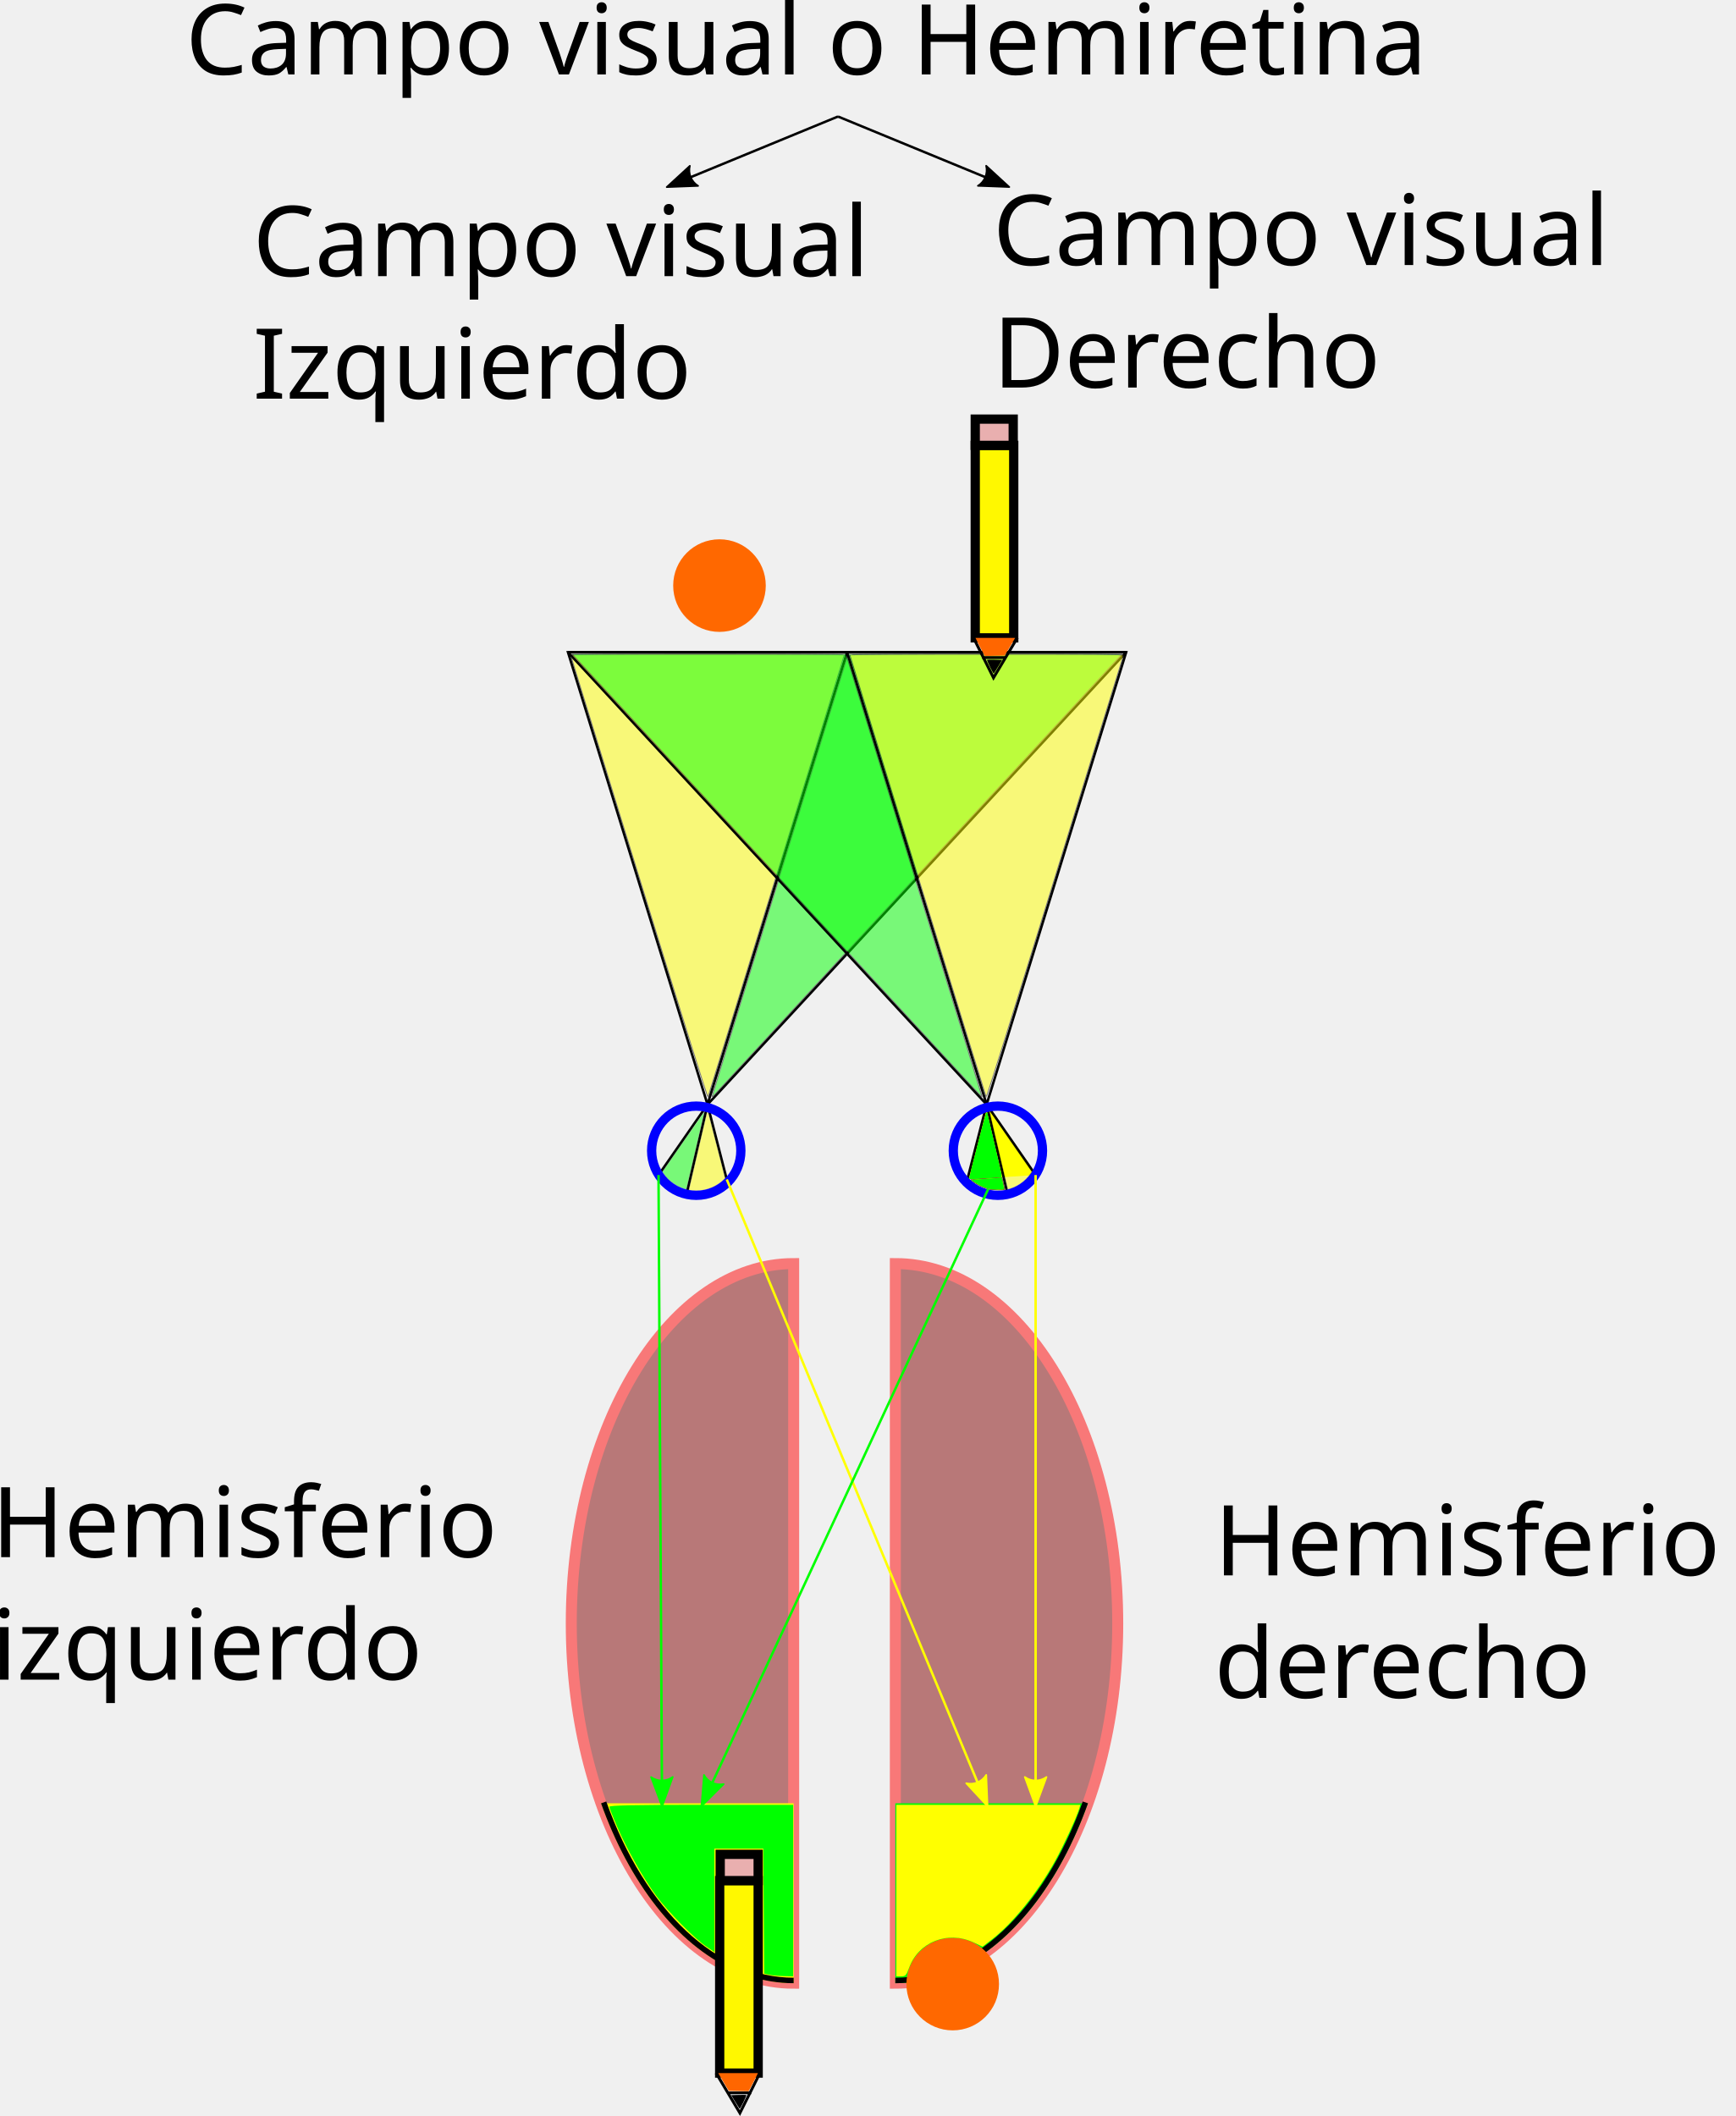
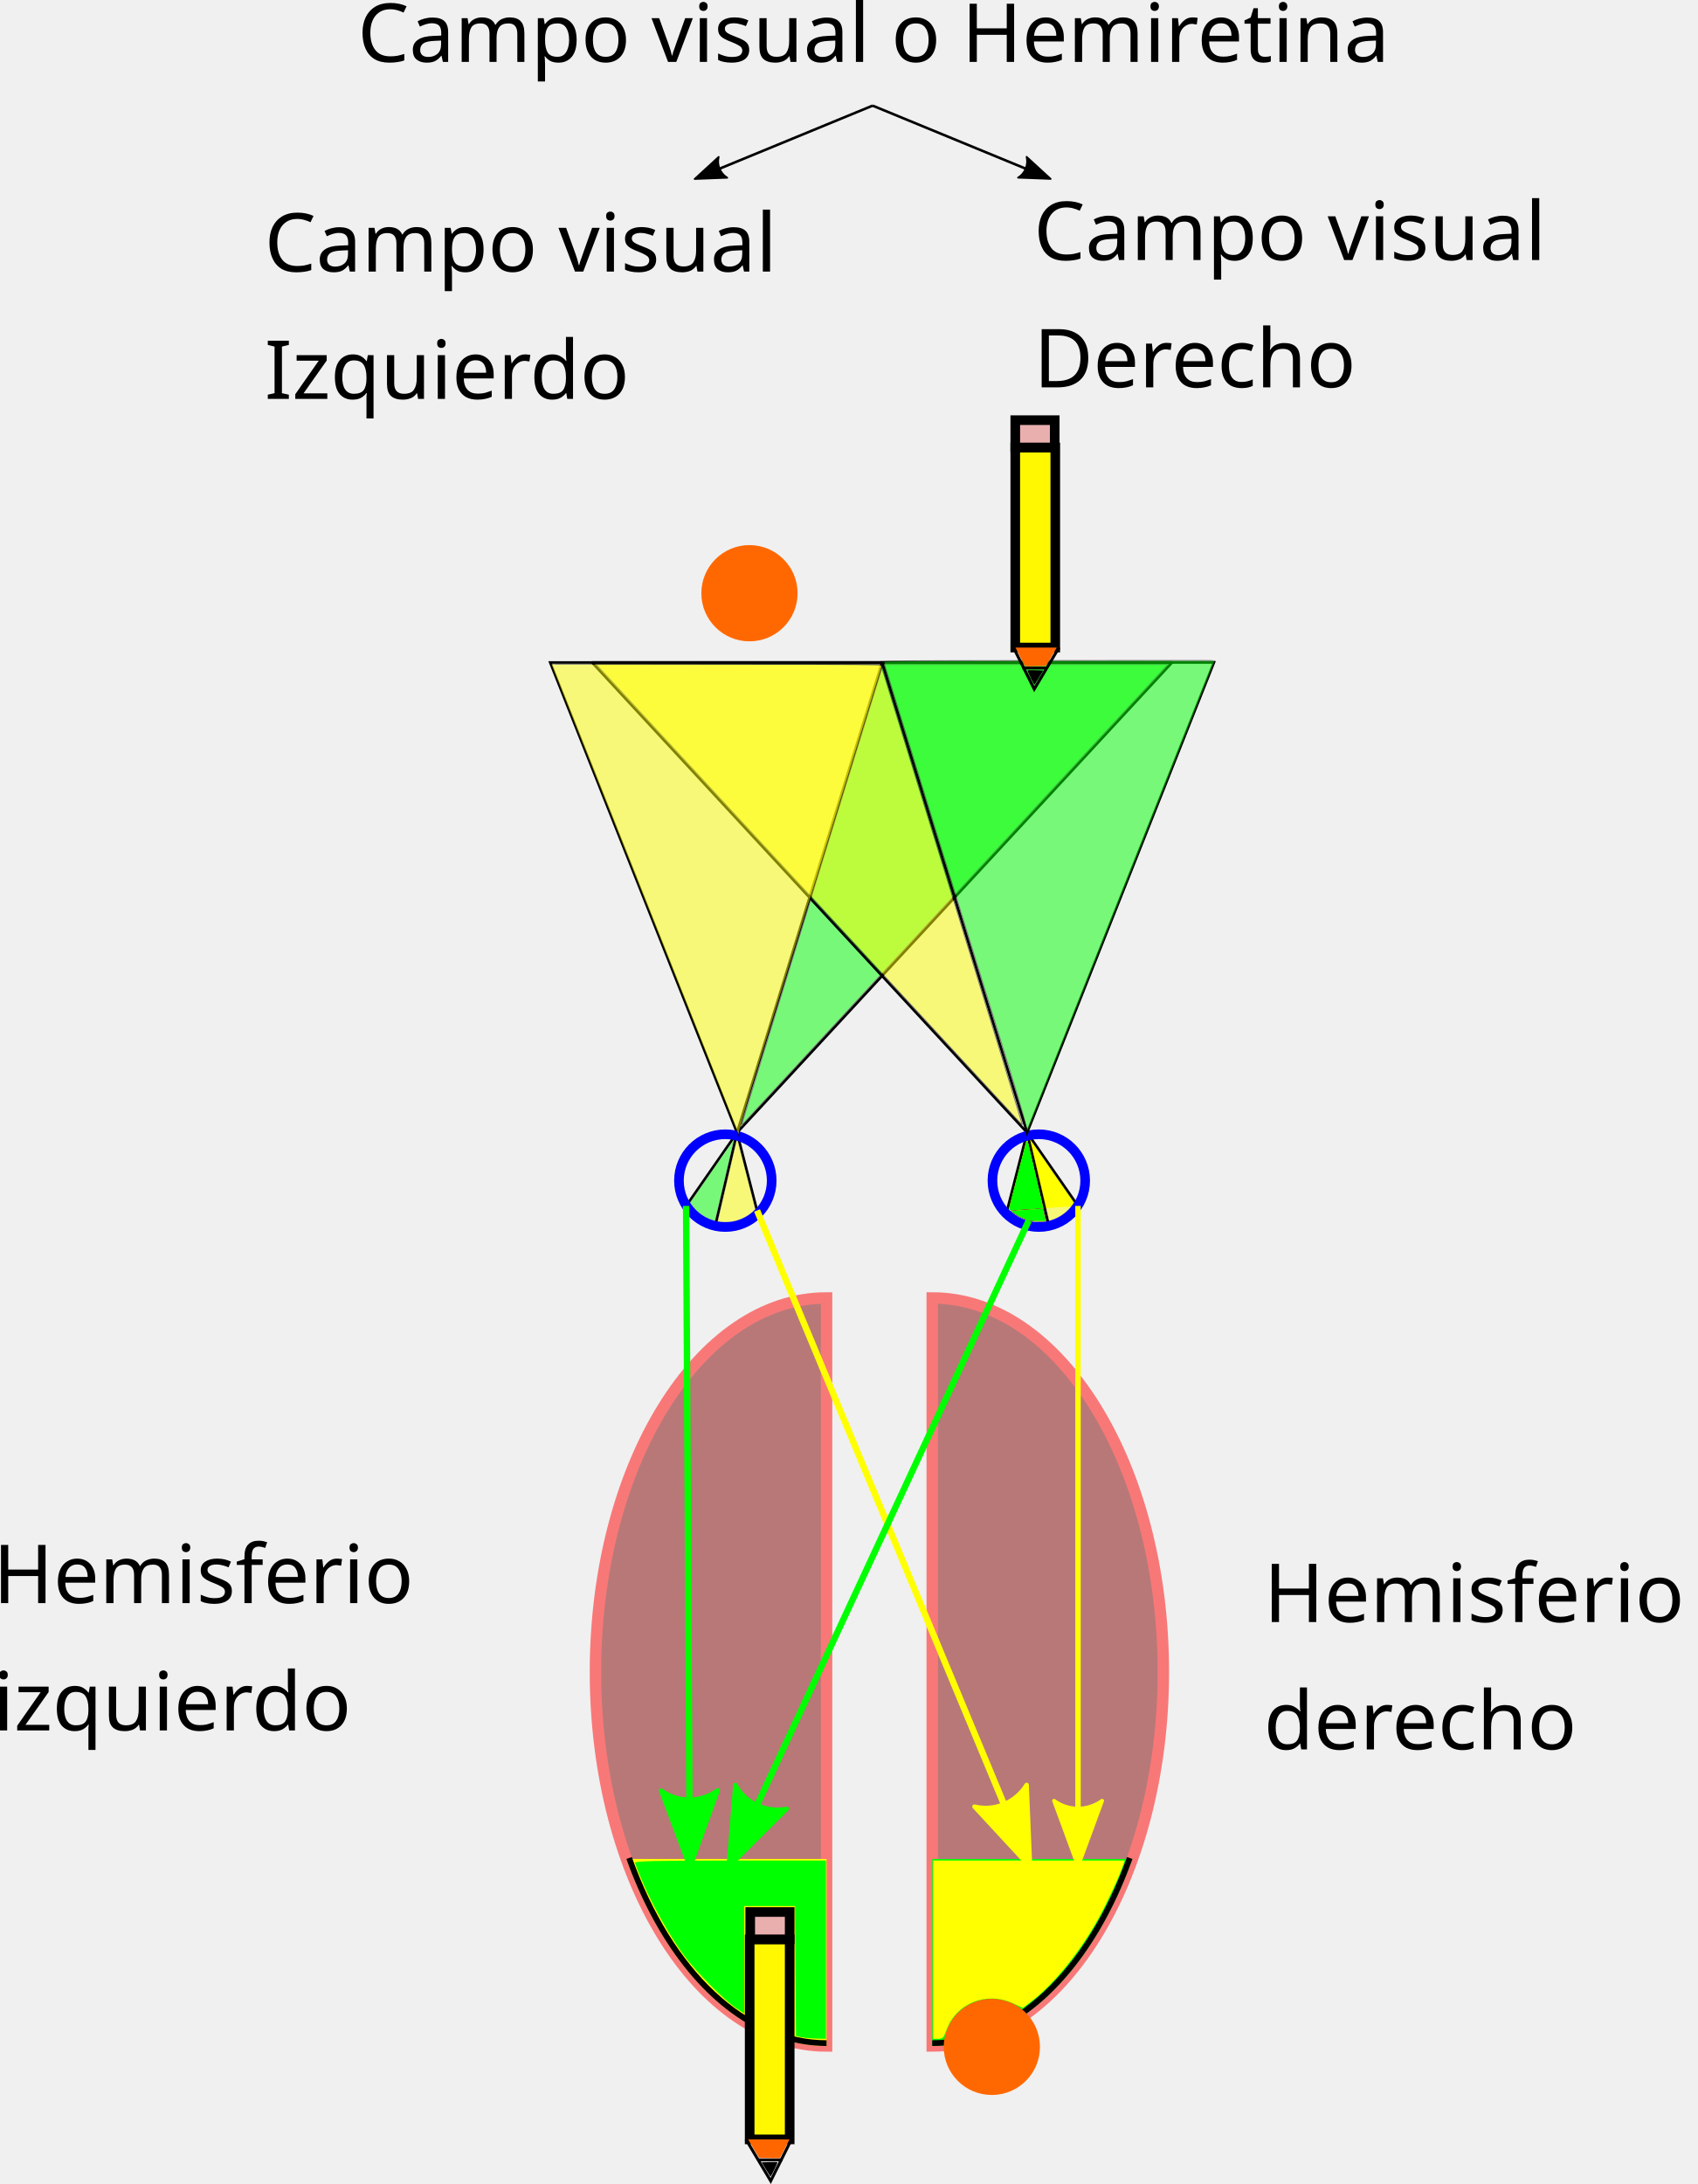
- <svg xmlns="http://www.w3.org/2000/svg" width="187.489mm" height="228.538mm" viewBox="0 0 187.489 228.538" version="1.1" id="svg8">
+ <svg xmlns="http://www.w3.org/2000/svg" width="176.404mm" height="226.93mm" viewBox="0 0 176.404 226.93" version="1.1" id="svg8">
  <defs id="defs2">
    <marker orient="auto" refY="0" refX="0" id="marker5704" style="overflow:visible">
      <path id="path5702" style="fill:#000000;fill-opacity:1;fill-rule:evenodd;stroke:#000000;stroke-width:0.625;stroke-linejoin:round;stroke-opacity:1" d="M 8.719,4.034 -2.207,0.016 8.719,-4.002 c -1.745,2.372 -1.735,5.617 -6e-7,8.035 z" transform="matrix(-1.1,0,0,-1.1,-1.1,0)" />
    </marker>
    <marker style="overflow:visible" id="marker5442" refX="0" refY="0" orient="auto">
      <path transform="matrix(-1.1,0,0,-1.1,-1.1,0)" d="M 8.719,4.034 -2.207,0.016 8.719,-4.002 c -1.745,2.372 -1.735,5.617 -6e-7,8.035 z" style="fill:#00ff00;fill-opacity:1;fill-rule:evenodd;stroke:#00ff00;stroke-width:0.625;stroke-linejoin:round;stroke-opacity:1" id="path5440" />
    </marker>
    <marker orient="auto" refY="0" refX="0" id="marker5400" style="overflow:visible">
      <path id="path5398" style="fill:#ffff00;fill-opacity:1;fill-rule:evenodd;stroke:#ffff00;stroke-width:0.625;stroke-linejoin:round;stroke-opacity:1" d="M 8.719,4.034 -2.207,0.016 8.719,-4.002 c -1.745,2.372 -1.735,5.617 -6e-7,8.035 z" transform="matrix(-1.1,0,0,-1.1,-1.1,0)" />
    </marker>
    <marker style="overflow:visible" id="marker5364" refX="0" refY="0" orient="auto">
      <path transform="matrix(-1.1,0,0,-1.1,-1.1,0)" d="M 8.719,4.034 -2.207,0.016 8.719,-4.002 c -1.745,2.372 -1.735,5.617 -6e-7,8.035 z" style="fill:#ffff00;fill-opacity:1;fill-rule:evenodd;stroke:#ffff00;stroke-width:0.625;stroke-linejoin:round;stroke-opacity:1" id="path5362" />
    </marker>
    <marker orient="auto" refY="0" refX="0" id="Arrow2Lend" style="overflow:visible">
      <path id="path5093" style="fill:#00ff00;fill-opacity:1;fill-rule:evenodd;stroke:#00ff00;stroke-width:0.625;stroke-linejoin:round;stroke-opacity:1" d="M 8.719,4.034 -2.207,0.016 8.719,-4.002 c -1.745,2.372 -1.735,5.617 -6e-7,8.035 z" transform="matrix(-1.1,0,0,-1.1,-1.1,0)" />
    </marker>
    <clipPath clipPathUnits="userSpaceOnUse" id="clipPath4976">
      <path style="opacity:0.5;fill:#800000;fill-opacity:1;fill-rule:evenodd;stroke:#ff0000;stroke-width:1.188;stroke-miterlimit:4;stroke-dasharray:none;stroke-dashoffset:0;stroke-opacity:1" id="path4978" d="m -10.595,303.682 a 24.018,38.862 0 0 1 24.018,38.862 24.018,38.862 0 0 1 -24.018,38.862 l -1e-6,-38.862 z" />
    </clipPath>
    <clipPath clipPathUnits="userSpaceOnUse" id="clipPath4976-8">
      <path style="opacity:0.5;fill:#800000;fill-opacity:1;fill-rule:evenodd;stroke:#ff0000;stroke-width:1.188;stroke-miterlimit:4;stroke-dasharray:none;stroke-dashoffset:0;stroke-opacity:1" id="path4978-9" d="m -10.595,303.682 a 24.018,38.862 0 0 1 24.018,38.862 24.018,38.862 0 0 1 -24.018,38.862 l -1e-6,-38.862 z" />
    </clipPath>
    <marker orient="auto" refY="0" refX="0" id="marker5704-8" style="overflow:visible">
      <path id="path5702-8" style="fill:#000000;fill-opacity:1;fill-rule:evenodd;stroke:#000000;stroke-width:0.625;stroke-linejoin:round;stroke-opacity:1" d="M 8.719,4.034 -2.207,0.016 8.719,-4.002 c -1.745,2.372 -1.735,5.617 -6e-7,8.035 z" transform="matrix(-1.1,0,0,-1.1,-1.1,0)" />
    </marker>
  </defs>
-   <g id="layer1" transform="translate(75.12272,-167.2096)">
+   <g id="layer1" transform="translate(75.30358,-168.8178)">
    <path style="opacity:0.5;fill:#800000;fill-opacity:1;fill-rule:evenodd;stroke:#ff0000;stroke-width:1.188;stroke-miterlimit:4;stroke-dasharray:none;stroke-dashoffset:0;stroke-opacity:1" id="path4537" d="m 21.577,303.682 a 24.018,38.862 0 0 1 24.018,38.862 24.018,38.862 0 0 1 -24.018,38.862 l 0,-38.862 z" />
    <circle style="opacity:1;fill:#ff6800;fill-opacity:1;fill-rule:evenodd;stroke:none;stroke-width:0.588;stroke-miterlimit:4;stroke-dasharray:none;stroke-dashoffset:0;stroke-opacity:1" id="path4569" cx="2.583" cy="230.456" r="5" />
    <g transform="rotate(180,8.826677,262.0776)" id="g4780-3">
-       <path id="path4760-1" d="M 1.291,286.504 H 31.434 L 16.363,237.651 Z" style="fill:none;stroke:#000000;stroke-width:0.265px;stroke-linecap:butt;stroke-linejoin:miter;stroke-opacity:1" />
+       <path id="path4760-1" d="M 1.291,286.504 H 35.781 L 16.363,237.651 Z" style="fill:none;stroke:#000000;stroke-width:0.265px;stroke-linecap:butt;stroke-linejoin:miter;stroke-opacity:1" />
    </g>
    <path style="fill:none;stroke:#000000;stroke-width:0.265px;stroke-linecap:butt;stroke-linejoin:miter;stroke-opacity:1" d="M 1.291,286.504 46.506,237.651" id="path4808" />
    <path style="fill:#00ff00;stroke:#000000;stroke-width:0.265px;stroke-linecap:butt;stroke-linejoin:miter;stroke-opacity:1" d="M 16.363,237.651 H 46.506" id="path4810" />
-     <path style="opacity:0.5;fill:#ffff00;fill-opacity:1;fill-rule:evenodd;stroke:#000000;stroke-width:0.358;stroke-miterlimit:4;stroke-dasharray:none;stroke-dashoffset:0;stroke-opacity:1" d="M 29.962,-92.163 C 14.659,-141.805 2.066,-182.621 1.977,-182.867 c -0.129,-0.356 11.177,-0.446 55.77,-0.446 32.949,0 55.931,0.132 55.931,0.322 0,0.373 -55.228,179.551 -55.627,180.471 -0.173,0.4 -9.959,-30.827 -28.09,-89.643 z" id="path4812" transform="matrix(0.2645833,0,0,0.2645833,-14.01726,286.3616)" />
    <path style="opacity:0.5;fill:#00ff00;fill-opacity:1;fill-rule:evenodd;stroke:#000000;stroke-width:0.358;stroke-miterlimit:4;stroke-dasharray:none;stroke-dashoffset:0;stroke-opacity:1" d="M 59.736,-2.79 C 59.729,-2.98 72.223,-43.675 87.501,-93.224 l 27.778,-90.089 h 55.873 55.873 l -0.906,0.982 c -1.828,1.981 -165.411,178.856 -165.882,179.362 -0.268,0.288 -0.494,0.368 -0.501,0.179 z" id="path4814" transform="matrix(0.2645833,0,0,0.2645833,-14.01726,286.3616)" />
-     <g transform="matrix(1,0,0,-1,15.0718,524.1552)" id="g4780-3-0">
-       <path id="path4760-1-1" d="M 1.291,286.504 H 31.434 L 16.363,237.651 Z" style="fill:none;stroke:#000000;stroke-width:0.265px;stroke-linecap:butt;stroke-linejoin:miter;stroke-opacity:1" />
-     </g>
    <path style="fill:none;stroke:#000000;stroke-width:0.265px;stroke-linecap:butt;stroke-linejoin:miter;stroke-opacity:1" d="M 31.434,286.504 -13.781,237.651" id="path4808-4" />
    <path style="fill:#00ff00;stroke:#000000;stroke-width:0.265px;stroke-linecap:butt;stroke-linejoin:miter;stroke-opacity:1" d="M 16.363,237.651 H -13.781" id="path4810-6" />
-     <path style="opacity:0.5;fill:#ffff00;fill-opacity:1;fill-rule:evenodd;stroke:#000000;stroke-width:0.095;stroke-miterlimit:4;stroke-dasharray:none;stroke-dashoffset:0;stroke-opacity:1" d="m 38.815,261.977 c 4.049,-13.134 7.381,-23.934 7.404,-23.999 0.034,-0.094 -2.957,-0.118 -14.756,-0.118 -8.718,0 -14.798,0.035 -14.798,0.085 0,0.099 14.612,47.506 14.718,47.75 0.046,0.106 2.635,-8.156 7.432,-23.718 z" id="path4812-9" />
-     <path style="opacity:0.5;fill:#00ff00;fill-opacity:1;fill-rule:evenodd;stroke:#000000;stroke-width:0.095;stroke-miterlimit:4;stroke-dasharray:none;stroke-dashoffset:0;stroke-opacity:1" d="m 30.937,285.623 c 0.002,-0.05 -3.304,-10.817 -7.346,-23.927 L 16.241,237.86 H 1.458 -13.325 l 0.24,0.26 c 0.484,0.524 43.765,47.322 43.89,47.456 0.071,0.076 0.131,0.097 0.133,0.047 z" id="path4814-0" />
+     <path style="opacity:0.5;fill:#ffff00;fill-opacity:1;fill-rule:evenodd;stroke:#000000;stroke-width:0.095;stroke-miterlimit:4;stroke-dasharray:none;stroke-dashoffset:0;stroke-opacity:1" d="m 30.937,285.623 c 0.002,-0.05 -3.304,-10.817 -7.346,-23.927 L 16.241,237.86 H 1.458 -13.325 l 0.24,0.26 c 0.484,0.524 43.765,47.322 43.89,47.456 0.071,0.076 0.131,0.097 0.133,0.047 z" id="path4814-0" />
    <g id="g4891">
      <path id="path4877" d="m -4.001,294.121 5.292,-7.616 2.079,8.089" style="fill:none;stroke:#000000;stroke-width:0.265px;stroke-linecap:butt;stroke-linejoin:miter;stroke-opacity:1" />
      <path id="path4879" d="m 1.291,286.504 -2.268,9.695" style="fill:none;stroke:#000000;stroke-width:0.265px;stroke-linecap:butt;stroke-linejoin:miter;stroke-opacity:1" />
      <path transform="matrix(0.2645833,0,0,0.2645833,-14.01726,286.3616)" id="path4881" d="M 48.202,34.871 C 45.478,33.975 42.911,32.29 41.079,30.197 40.189,29.18 39.422,28.081 39.504,27.94 39.824,27.39 56.548,3.408 56.569,3.47 c 0.03,0.091 -7.257,31.325 -7.364,31.561 -0.061,0.134 -0.16,0.118 -1.003,-0.159 z" style="opacity:0.5;fill:#00ff00;fill-opacity:1;fill-rule:evenodd;stroke:#000000;stroke-width:0.089;stroke-miterlimit:4;stroke-dasharray:none;stroke-dashoffset:0;stroke-opacity:1" />
      <path transform="matrix(0.2645833,0,0,0.2645833,-14.01726,286.3616)" id="path4883" d="m 50.968,35.518 c -0.588,-0.089 -0.667,-0.123 -0.651,-0.28 0.01,-0.098 1.668,-7.225 3.683,-15.836 2.015,-8.612 3.664,-15.671 3.664,-15.687 0,-0.016 0.11,0.009 0.246,0.057 0.244,0.086 0.273,0.195 3.664,13.411 1.88,7.328 3.417,13.371 3.415,13.427 -0.004,0.147 -1.169,1.213 -2.008,1.838 -2.183,1.628 -4.668,2.655 -7.381,3.053 -1.105,0.162 -3.611,0.171 -4.631,0.017 z" style="opacity:0.5;fill:#ffff00;fill-opacity:1;fill-rule:evenodd;stroke:#000000;stroke-width:0.089;stroke-miterlimit:4;stroke-dasharray:none;stroke-dashoffset:0;stroke-opacity:1" />
      <circle r="4.819" cy="291.492" cx="0.074" id="path4518" style="opacity:1;fill:#ffffff;fill-opacity:0;fill-rule:evenodd;stroke:#0000ff;stroke-width:1;stroke-miterlimit:4;stroke-dasharray:none;stroke-dashoffset:0;stroke-opacity:1" transform="translate(-6.6666669e-8,9.1666668e-6)" />
    </g>
    <path style="fill:#ffff00;stroke:#000000;stroke-width:0.265px;stroke-linecap:butt;stroke-linejoin:miter;stroke-opacity:1" d="m 36.726,294.121 -5.292,-7.616 -2.079,8.089" id="path4877-8" />
    <path style="fill:#ffff00;stroke:#000000;stroke-width:0.265px;stroke-linecap:butt;stroke-linejoin:miter;stroke-opacity:1" d="m 31.434,286.504 2.268,9.695" id="path4879-1" />
    <path style="opacity:0.5;fill:#ffff00;fill-opacity:1;fill-rule:evenodd;stroke:#000000;stroke-width:0.024;stroke-miterlimit:4;stroke-dasharray:none;stroke-dashoffset:0;stroke-opacity:1" d="m 33.989,295.588 c 0.721,-0.237 1.4,-0.683 1.885,-1.237 0.236,-0.269 0.438,-0.56 0.417,-0.597 -0.085,-0.146 -4.51,-6.491 -4.515,-6.475 -0.008,0.024 1.92,8.288 1.948,8.35 0.016,0.035 0.042,0.031 0.265,-0.042 z" id="path4881-3" />
    <circle transform="scale(-1,1)" style="opacity:1;fill:#ffff00;fill-opacity:0;fill-rule:evenodd;stroke:#0000ff;stroke-width:1;stroke-miterlimit:4;stroke-dasharray:none;stroke-dashoffset:0;stroke-opacity:1" id="path4518-5" cx="-32.652" cy="291.492" r="4.819" />
    <path style="opacity:0.5;fill:#800000;fill-opacity:1;fill-rule:evenodd;stroke:#ff0000;stroke-width:1.188;stroke-miterlimit:4;stroke-dasharray:none;stroke-dashoffset:0;stroke-opacity:1" id="path4537-7" d="m -10.595,303.682 a 24.018,38.862 0 0 1 24.018,38.862 24.018,38.862 0 0 1 -24.018,38.862 l -1e-6,-38.862 z" transform="scale(-1,1)" />
    <path style="opacity:1;fill:#ffff00;fill-opacity:1;fill-rule:evenodd;stroke:#000000;stroke-width:1.188;stroke-miterlimit:4;stroke-dasharray:none;stroke-dashoffset:0;stroke-opacity:1" id="path4537-4-8" transform="matrix(-1,0,0,1,-6.6666669e-8,9.1666668e-6)" d="m 10.206,361.975 a 24.018,38.862 0 0 1 -20.8,19.431 24.018,38.862 0 0 1 -20.8,-19.431" clip-path="url(#clipPath4976)" />
    <path style="opacity:1;fill:#00ff00;fill-opacity:1;fill-rule:evenodd;stroke:#000000;stroke-width:1.188;stroke-miterlimit:4;stroke-dasharray:none;stroke-dashoffset:0;stroke-opacity:1" id="path4537-4-8-5" transform="translate(32.17137)" d="m 10.206,361.975 a 24.018,38.862 0 0 1 -20.8,19.431 24.018,38.862 0 0 1 -20.8,-19.431" clip-path="url(#clipPath4976-8)" />
    <g id="g5023" transform="translate(0.1889881,-20.41072)">
      <rect transform="scale(-1,1)" y="390.735" x="-6.573" height="20.789" width="4.158" id="rect4571-6" style="opacity:1;fill:#fff800;fill-opacity:1;fill-rule:evenodd;stroke:#000000;stroke-width:1;stroke-miterlimit:4;stroke-dasharray:none;stroke-dashoffset:0;stroke-opacity:1" />
      <path id="path4573-5" d="m 6.762,411.514 -2.161,4.326 -2.578,-4.326" style="fill:none;stroke:#000000;stroke-width:0.305px;stroke-linecap:butt;stroke-linejoin:miter;stroke-opacity:1" />
      <path id="path4575-9" d="M 5.82,413.654 H 3.383" style="fill:none;stroke:#000000;stroke-width:0.305px;stroke-linecap:butt;stroke-linejoin:miter;stroke-opacity:1" />
      <path id="path4579-7" d="m 5.728,413.148 c 0.104,-0.184 0.331,-0.624 0.504,-0.978 l 0.315,-0.644 h -2.141 -2.141 l 0.211,0.371 c 0.116,0.204 0.371,0.635 0.567,0.957 l 0.356,0.586 1.069,0.022 1.069,0.022 z" style="opacity:1;fill:#ff6600;fill-opacity:1;fill-rule:evenodd;stroke:none;stroke-width:0.291;stroke-miterlimit:4;stroke-dasharray:none;stroke-dashoffset:0;stroke-opacity:1" />
      <path id="path4581-7" d="m 4.972,414.677 c 0.199,-0.411 0.348,-0.763 0.33,-0.781 -0.018,-0.018 -0.393,-0.023 -0.835,-0.011 l -0.803,0.022 0.432,0.717 c 0.237,0.394 0.45,0.735 0.472,0.758 0.022,0.023 0.204,-0.295 0.403,-0.706 z" style="opacity:1;fill:#000000;fill-opacity:1;fill-rule:evenodd;stroke:none;stroke-width:0.291;stroke-miterlimit:4;stroke-dasharray:none;stroke-dashoffset:0;stroke-opacity:1" />
      <rect transform="scale(-1,1)" y="387.897" x="-6.573" height="2.838" width="4.101" id="rect4583-4" style="opacity:1;fill:#e9afaf;fill-opacity:1;fill-rule:evenodd;stroke:#000000;stroke-width:1;stroke-miterlimit:4;stroke-dasharray:none;stroke-dashoffset:0;stroke-opacity:1" />
    </g>
    <circle style="opacity:1;fill:#ff6800;fill-opacity:1;fill-rule:evenodd;stroke:none;stroke-width:0.588;stroke-miterlimit:4;stroke-dasharray:none;stroke-dashoffset:0;stroke-opacity:1" id="path4569-0" cx="-27.771" cy="381.499" r="5" transform="matrix(-1,0,0,1,-6.6666669e-8,9.1666668e-6)" />
    <path style="opacity:1;fill:#ffff00;fill-opacity:1;fill-rule:evenodd;stroke:#000000;stroke-width:0.179;stroke-miterlimit:4;stroke-dasharray:none;stroke-dashoffset:0;stroke-opacity:1" d="m 172.435,35.049 c -0.786,-0.191 -2.232,-0.746 -3.214,-1.235 -1.745,-0.867 -3.963,-2.435 -3.749,-2.65 0.115,-0.115 12.453,-0.938 12.553,-0.837 0.088,0.089 1.106,4.54 1.106,4.838 0,0.417 -4.848,0.332 -6.696,-0.117 z" id="path5046" transform="matrix(0.2645833,0,0,0.2645833,-14.01726,286.3616)" />
    <path style="opacity:1;fill:#00ff00;fill-opacity:1;fill-rule:evenodd;stroke:none;stroke-width:0.179;stroke-miterlimit:4;stroke-dasharray:none;stroke-dashoffset:0;stroke-opacity:1" d="m 164.774,30.807 c -0.188,-0.304 6.725,-26.992 6.992,-26.992 0.123,0 0.223,0.031 0.223,0.068 0,0.037 1.367,5.91 3.038,13.05 1.671,7.14 2.992,13.056 2.936,13.146 -0.056,0.091 -0.68,0.165 -1.386,0.166 -1.134,0.001 -6.039,0.309 -10.233,0.643 -0.978,0.078 -1.488,0.051 -1.57,-0.081 z" id="path5054" transform="matrix(0.2645833,0,0,0.2645833,-14.01726,286.3616)" />
    <path style="opacity:1;fill:#00ff00;fill-opacity:1;fill-rule:evenodd;stroke:none;stroke-width:0.179;stroke-miterlimit:4;stroke-dasharray:none;stroke-dashoffset:0;stroke-opacity:1" d="m 173.404,35.054 c -1.84,-0.271 -4.753,-1.571 -6.745,-3.012 l -0.954,-0.69 0.686,-0.104 c 0.377,-0.057 2.655,-0.226 5.061,-0.374 2.406,-0.149 4.834,-0.309 5.396,-0.357 l 1.021,-0.087 0.196,0.729 c 0.42,1.559 0.862,3.803 0.777,3.941 -0.113,0.183 -4.113,0.15 -5.439,-0.045 z" id="path5056" transform="matrix(0.2645833,0,0,0.2645833,-14.01726,286.3616)" />
    <path style="opacity:1;fill:#00ff00;fill-opacity:1;fill-rule:evenodd;stroke:none;stroke-width:0.179;stroke-miterlimit:4;stroke-dasharray:none;stroke-dashoffset:0;stroke-opacity:1" d="m 172.614,34.801 c -1.057,-0.285 -2.493,-0.84 -3.536,-1.365 -0.957,-0.482 -3.202,-1.961 -3.112,-2.05 0.037,-0.037 2.473,-0.228 5.411,-0.423 2.939,-0.195 5.593,-0.379 5.898,-0.409 l 0.555,-0.053 0.378,1.613 c 0.208,0.887 0.429,1.914 0.492,2.283 l 0.115,0.67 -2.654,-0.012 c -1.631,-0.007 -2.998,-0.105 -3.547,-0.253 z" id="path5058" transform="matrix(0.2645833,0,0,0.2645833,-14.01726,286.3616)" />
    <path style="opacity:1;fill:#00ff00;fill-opacity:1;fill-rule:evenodd;stroke:none;stroke-width:0.179;stroke-miterlimit:4;stroke-dasharray:none;stroke-dashoffset:0;stroke-opacity:1" d="m 164.846,30.616 c 0,-0.275 3.156,-12.848 4.487,-17.872 1.616,-6.104 2.29,-8.441 2.493,-8.652 0.09,-0.093 0.164,-0.118 0.164,-0.056 0,0.063 1.05,4.639 2.332,10.17 2.894,12.479 3.602,15.699 3.479,15.822 -0.053,0.053 -1.436,0.163 -3.073,0.243 -1.637,0.08 -3.979,0.228 -5.204,0.327 -2.77,0.225 -4.677,0.232 -4.677,0.017 z" id="path5060" transform="matrix(0.2645833,0,0,0.2645833,-14.01726,286.3616)" />
    <path style="opacity:1;fill:#00ff00;fill-opacity:1;fill-rule:evenodd;stroke:none;stroke-width:0.179;stroke-miterlimit:4;stroke-dasharray:none;stroke-dashoffset:0;stroke-opacity:1" d="m 164.846,30.615 c 0,-0.846 6.16,-24.579 6.794,-26.175 l 0.213,-0.536 0.156,0.446 c 0.175,0.502 5.141,21.986 5.588,24.18 0.158,0.777 0.248,1.452 0.199,1.501 -0.049,0.049 -1.355,0.156 -2.904,0.238 -1.548,0.082 -3.855,0.23 -5.127,0.33 -2.882,0.225 -4.92,0.232 -4.92,0.016 z" id="path5062" transform="matrix(0.2645833,0,0,0.2645833,-14.01726,286.3616)" />
    <path style="opacity:1;fill:#00ff00;fill-opacity:1;fill-rule:evenodd;stroke:none;stroke-width:0.179;stroke-miterlimit:4;stroke-dasharray:none;stroke-dashoffset:0;stroke-opacity:1" d="m 164.846,30.51 c 0,-0.392 3.685,-14.918 5.187,-20.445 0.707,-2.603 1.366,-5.033 1.464,-5.402 0.192,-0.719 0.412,-0.86 0.559,-0.357 0.113,0.388 5.148,22.293 5.563,24.206 0.166,0.766 0.25,1.446 0.186,1.51 -0.064,0.064 -0.656,0.144 -1.315,0.178 -0.659,0.034 -2.962,0.178 -5.117,0.321 -5.195,0.344 -6.528,0.342 -6.528,-0.01 z" id="path5064" transform="matrix(0.2645833,0,0,0.2645833,-14.01726,286.3616)" />
    <path style="opacity:1;fill:#00ff00;fill-opacity:1;fill-rule:evenodd;stroke:none;stroke-width:0.715;stroke-miterlimit:4;stroke-dasharray:none;stroke-dashoffset:0;stroke-opacity:1" d="m 83.159,355.781 -2.143,-0.458 -0.188,-25.529 -0.188,-25.529 h -9.991 -9.991 v 21.106 21.106 l -3.393,-2.301 c -4.787,-3.246 -15.661,-14.284 -20.322,-20.627 -5.342,-7.272 -11.863,-18.776 -15.845,-27.956 -1.813,-4.18 -3.297,-7.957 -3.297,-8.393 0,-0.57 10.513,-0.792 37.5,-0.792 h 37.5 v 35 35 l -3.75,-0.085 c -2.062,-0.046 -4.714,-0.291 -5.893,-0.543 z" id="path5066" transform="matrix(0.2645833,0,0,0.2645833,-14.01726,286.3616)" />
    <path style="opacity:1;fill:#ffff00;fill-opacity:1;fill-rule:evenodd;stroke:none;stroke-width:0.715;stroke-miterlimit:4;stroke-dasharray:none;stroke-dashoffset:0;stroke-opacity:1" d="m 134.945,321.408 v -35 h 37.548 37.548 l -0.478,1.607 c -1.068,3.594 -6.279,14.885 -9.862,21.37 -6.973,12.62 -17.276,25.425 -25.66,31.893 l -3.902,3.011 -3.847,-1.791 c -10.449,-4.864 -22.399,-0.065 -26.183,10.517 -1.05,2.937 -1.479,3.393 -3.189,3.393 h -1.975 z" id="path5068" transform="matrix(0.2645833,0,0,0.2645833,-14.01726,286.3616)" />
-     <path style="fill:#00ff00;stroke:#00ff00;stroke-width:0.265;stroke-linecap:butt;stroke-linejoin:miter;stroke-miterlimit:4;stroke-dasharray:none;stroke-opacity:1;marker-end:url(#Arrow2Lend)" d="m -4.001,294.121 0.378,67.847" id="path5070" />
-     <path style="fill:#ffff00;stroke:#ffff00;stroke-width:0.265px;stroke-linecap:butt;stroke-linejoin:miter;stroke-opacity:1;marker-end:url(#marker5364);fill-opacity:1" d="M 3.37,294.593 31.395,361.975" id="path5354" />
-     <path style="fill:none;stroke:#ffff00;stroke-width:0.265px;stroke-linecap:butt;stroke-linejoin:miter;stroke-opacity:1;marker-end:url(#marker5400)" d="m 36.726,294.121 v 67.847" id="path5390" />
-     <path style="fill:#00ff00;stroke:#00ff00;stroke-width:0.265px;stroke-linecap:butt;stroke-linejoin:miter;stroke-opacity:1;marker-end:url(#marker5442);fill-opacity:1" d="M 31.606,295.635 0.776,361.975" id="path5432" />
-     <text xml:space="preserve" style="font-style:normal;font-weight:normal;font-size:10.583px;line-height:1.25;font-family:sans-serif;letter-spacing:0px;word-spacing:0px;fill:#000000;fill-opacity:1;stroke:none;stroke-width:0.265" x="-55.079" y="175.25" id="text5668">
-       <tspan id="tspan5666" x="-55.079" y="175.25" style="stroke-width:0.265">Campo visual o Hemiretina</tspan>
+     <path style="fill:#00ff00;stroke:#00ff00;stroke-width:0.665;stroke-linecap:butt;stroke-linejoin:miter;stroke-miterlimit:4;stroke-dasharray:none;stroke-opacity:1;marker-end:url(#Arrow2Lend)" d="m -4.001,294.121 0.378,67.847" id="path5070" />
+     <path style="fill:#ffff00;fill-opacity:1;stroke:#ffff00;stroke-width:0.665;stroke-linecap:butt;stroke-linejoin:miter;stroke-miterlimit:4;stroke-dasharray:none;stroke-opacity:1;marker-end:url(#marker5364)" d="M 3.37,294.593 31.395,361.975" id="path5354" />
+     <path style="fill:none;stroke:#ffff00;stroke-width:0.565;stroke-linecap:butt;stroke-linejoin:miter;stroke-miterlimit:4;stroke-dasharray:none;stroke-opacity:1;marker-end:url(#marker5400)" d="m 36.726,294.121 v 67.847" id="path5390" />
+     <path style="fill:#00ff00;fill-opacity:1;stroke:#00ff00;stroke-width:0.665;stroke-linecap:butt;stroke-linejoin:miter;stroke-miterlimit:4;stroke-dasharray:none;stroke-opacity:1;marker-end:url(#marker5442)" d="M 31.606,295.635 0.776,361.975" id="path5432" />
+     <text xml:space="preserve" style="font-style:normal;font-weight:normal;font-size:10.583px;line-height:1.25;font-family:sans-serif;letter-spacing:0px;word-spacing:0px;fill:#000000;fill-opacity:1;stroke:none;stroke-width:0.265" x="-38.145" y="175.25" id="text5668">
+       <tspan id="tspan5666" x="-38.145" y="175.25" style="font-size:8.467px;line-height:0;stroke-width:0.265">Campo visual o Hemiretina</tspan>
    </text>
    <text xml:space="preserve" style="font-style:normal;font-weight:normal;font-size:10.583px;line-height:1.25;font-family:sans-serif;letter-spacing:0px;word-spacing:0px;fill:#000000;fill-opacity:1;stroke:none;stroke-width:0.265" x="-47.815" y="197.037" id="text5672">
-       <tspan x="-47.815" y="197.037" style="stroke-width:0.265" id="tspan6135">Campo visual</tspan>
-       <tspan x="-47.815" y="210.266" style="stroke-width:0.265" id="tspan6139">Izquierdo</tspan>
+       <tspan x="-47.815" y="197.037" style="font-size:8.467px;stroke-width:0.265" id="tspan6135">Campo visual</tspan>
+       <tspan x="-47.815" y="210.266" style="font-size:8.467px;stroke-width:0.265" id="tspan6139">Izquierdo</tspan>
    </text>
    <text xml:space="preserve" style="font-style:normal;font-weight:normal;font-size:10.583px;line-height:1.25;font-family:sans-serif;letter-spacing:0px;word-spacing:0px;fill:#000000;fill-opacity:1;stroke:none;stroke-width:0.265" x="32.121" y="195.838" id="text5676">
-       <tspan x="32.121" y="195.838" style="stroke-width:0.265" id="tspan5678">Campo visual </tspan>
-       <tspan x="32.121" y="209.067" style="stroke-width:0.265" id="tspan6141">Derecho</tspan>
+       <tspan x="32.121" y="195.838" style="font-size:8.467px;stroke-width:0.265" id="tspan5678">Campo visual </tspan>
+       <tspan x="32.121" y="209.067" style="font-size:8.467px;stroke-width:0.265" id="tspan6141">Derecho</tspan>
    </text>
    <text xml:space="preserve" style="font-style:normal;font-weight:normal;font-size:10.583px;line-height:1.25;font-family:sans-serif;letter-spacing:0px;word-spacing:0px;fill:#000000;fill-opacity:1;stroke:none;stroke-width:0.265" x="-76.027" y="335.39" id="text5684">
-       <tspan id="tspan5682" x="-76.027" y="335.39" style="stroke-width:0.265">Hemisferio</tspan>
-       <tspan x="-76.027" y="348.619" style="stroke-width:0.265" id="tspan5686">izquierdo</tspan>
+       <tspan id="tspan5682" x="-76.027" y="335.39" style="font-size:8.467px;stroke-width:0.265">Hemisferio</tspan>
+       <tspan x="-76.027" y="348.619" style="font-size:8.467px;stroke-width:0.265" id="tspan5686">izquierdo</tspan>
    </text>
    <text xml:space="preserve" style="font-style:normal;font-weight:normal;font-size:10.583px;line-height:1.25;font-family:sans-serif;letter-spacing:0px;word-spacing:0px;fill:#000000;fill-opacity:1;stroke:none;stroke-width:0.265" x="56.034" y="337.358" id="text5690">
-       <tspan id="tspan5688" x="56.034" y="337.358" style="stroke-width:0.265">Hemisferio</tspan>
-       <tspan x="56.034" y="350.588" style="stroke-width:0.265" id="tspan5692">derecho</tspan>
+       <tspan id="tspan5688" x="56.034" y="337.358" style="font-size:8.467px;stroke-width:0.265">Hemisferio</tspan>
+       <tspan x="56.034" y="350.588" style="font-size:8.467px;stroke-width:0.265" id="tspan5692">derecho</tspan>
    </text>
    <path style="fill:none;stroke:#000000;stroke-width:0.265px;stroke-linecap:butt;stroke-linejoin:miter;stroke-opacity:1;marker-end:url(#marker5704)" d="M 15.382,179.794 -2.792,187.278" id="path5694" />
    <path style="fill:none;stroke:#000000;stroke-width:0.265px;stroke-linecap:butt;stroke-linejoin:miter;stroke-opacity:1;marker-end:url(#marker5704-8)" d="m 15.382,179.794 18.174,7.484" id="path5694-3" />
-     <g transform="translate(1.2083333e-6)" style="" id="g6158">
+     <path style="opacity:0.5;fill:#ffff00;fill-opacity:1;fill-rule:evenodd;stroke:#000000;stroke-width:0.095;stroke-miterlimit:4;stroke-dasharray:none;stroke-dashoffset:0;stroke-opacity:1" d="m 8.979,261.955 c 4.049,-13.134 7.381,-23.934 7.404,-23.999 0.034,-0.094 -2.957,-0.118 -14.756,-0.118 -8.718,0 -19.668,-0.043 -19.668,0.007 0,0.099 19.415,48.794 19.52,49.037 -0.189,-0.378 2.702,-9.366 7.5,-24.927 z" id="path4812-9-7" />
+     <g transform="matrix(1,0,0,-1,15.0718,524.1552)" id="g4780-3-8">
+       <path id="path4760-1-8" d="M 1.291,286.504 H 35.781 L 16.363,237.651 Z" style="fill:none;stroke:#000000;stroke-width:0.265px;stroke-linecap:butt;stroke-linejoin:miter;stroke-opacity:1" />
+     </g>
+     <path style="opacity:0.5;fill:#00ff00;fill-opacity:1;fill-rule:evenodd;stroke:#000000;stroke-width:0.095;stroke-miterlimit:4;stroke-dasharray:none;stroke-dashoffset:0;stroke-opacity:1" d="m 23.935,261.577 c -4.049,-13.134 -7.381,-23.934 -7.404,-23.999 -0.034,-0.094 2.957,-0.118 14.756,-0.118 8.718,0 19.668,-0.043 19.668,0.007 0,0.099 -19.415,48.794 -19.52,49.037 0.189,-0.378 -2.702,-9.366 -7.5,-24.927 z" id="path4812-9-7-2" />
+     <g transform="translate(1.2083333e-6)" id="g6158">
      <g transform="translate(4.157738,5.669643)" id="g6149">
        <rect style="opacity:1;fill:#fff800;fill-opacity:1;fill-rule:evenodd;stroke:#000000;stroke-width:1;stroke-miterlimit:4;stroke-dasharray:none;stroke-dashoffset:0;stroke-opacity:1" id="rect4571" width="4.158" height="20.789" x="26.048" y="209.643" />
        <path style="fill:none;stroke:#000000;stroke-width:0.305px;stroke-linecap:butt;stroke-linejoin:miter;stroke-opacity:1" d="m 25.859,230.422 2.161,4.326 2.578,-4.326" id="path4573" />
        <path style="fill:none;stroke:#000000;stroke-width:0.305px;stroke-linecap:butt;stroke-linejoin:miter;stroke-opacity:1" d="M 26.802,232.561 H 29.239" id="path4575" />
        <path style="opacity:1;fill:#ff6600;fill-opacity:1;fill-rule:evenodd;stroke:none;stroke-width:0.291;stroke-miterlimit:4;stroke-dasharray:none;stroke-dashoffset:0;stroke-opacity:1" d="m 26.894,232.056 c -0.104,-0.184 -0.331,-0.624 -0.504,-0.978 l -0.315,-0.644 h 2.141 2.141 l -0.211,0.371 c -0.116,0.204 -0.371,0.635 -0.567,0.957 l -0.356,0.586 -1.069,0.022 -1.069,0.022 z" id="path4579" />
        <path style="opacity:1;fill:#000000;fill-opacity:1;fill-rule:evenodd;stroke:none;stroke-width:0.291;stroke-miterlimit:4;stroke-dasharray:none;stroke-dashoffset:0;stroke-opacity:1" d="m 27.649,233.584 c -0.199,-0.411 -0.348,-0.763 -0.33,-0.781 0.018,-0.018 0.393,-0.023 0.835,-0.011 l 0.803,0.022 -0.432,0.717 c -0.237,0.394 -0.45,0.735 -0.472,0.758 -0.022,0.023 -0.204,-0.295 -0.403,-0.706 z" id="path4581" />
        <rect style="opacity:1;fill:#e9afaf;fill-opacity:1;fill-rule:evenodd;stroke:#000000;stroke-width:1;stroke-miterlimit:4;stroke-dasharray:none;stroke-dashoffset:0;stroke-opacity:1" id="rect4583" width="4.101" height="2.838" x="26.048" y="206.805" />
      </g>
    </g>
  </g>
</svg>
